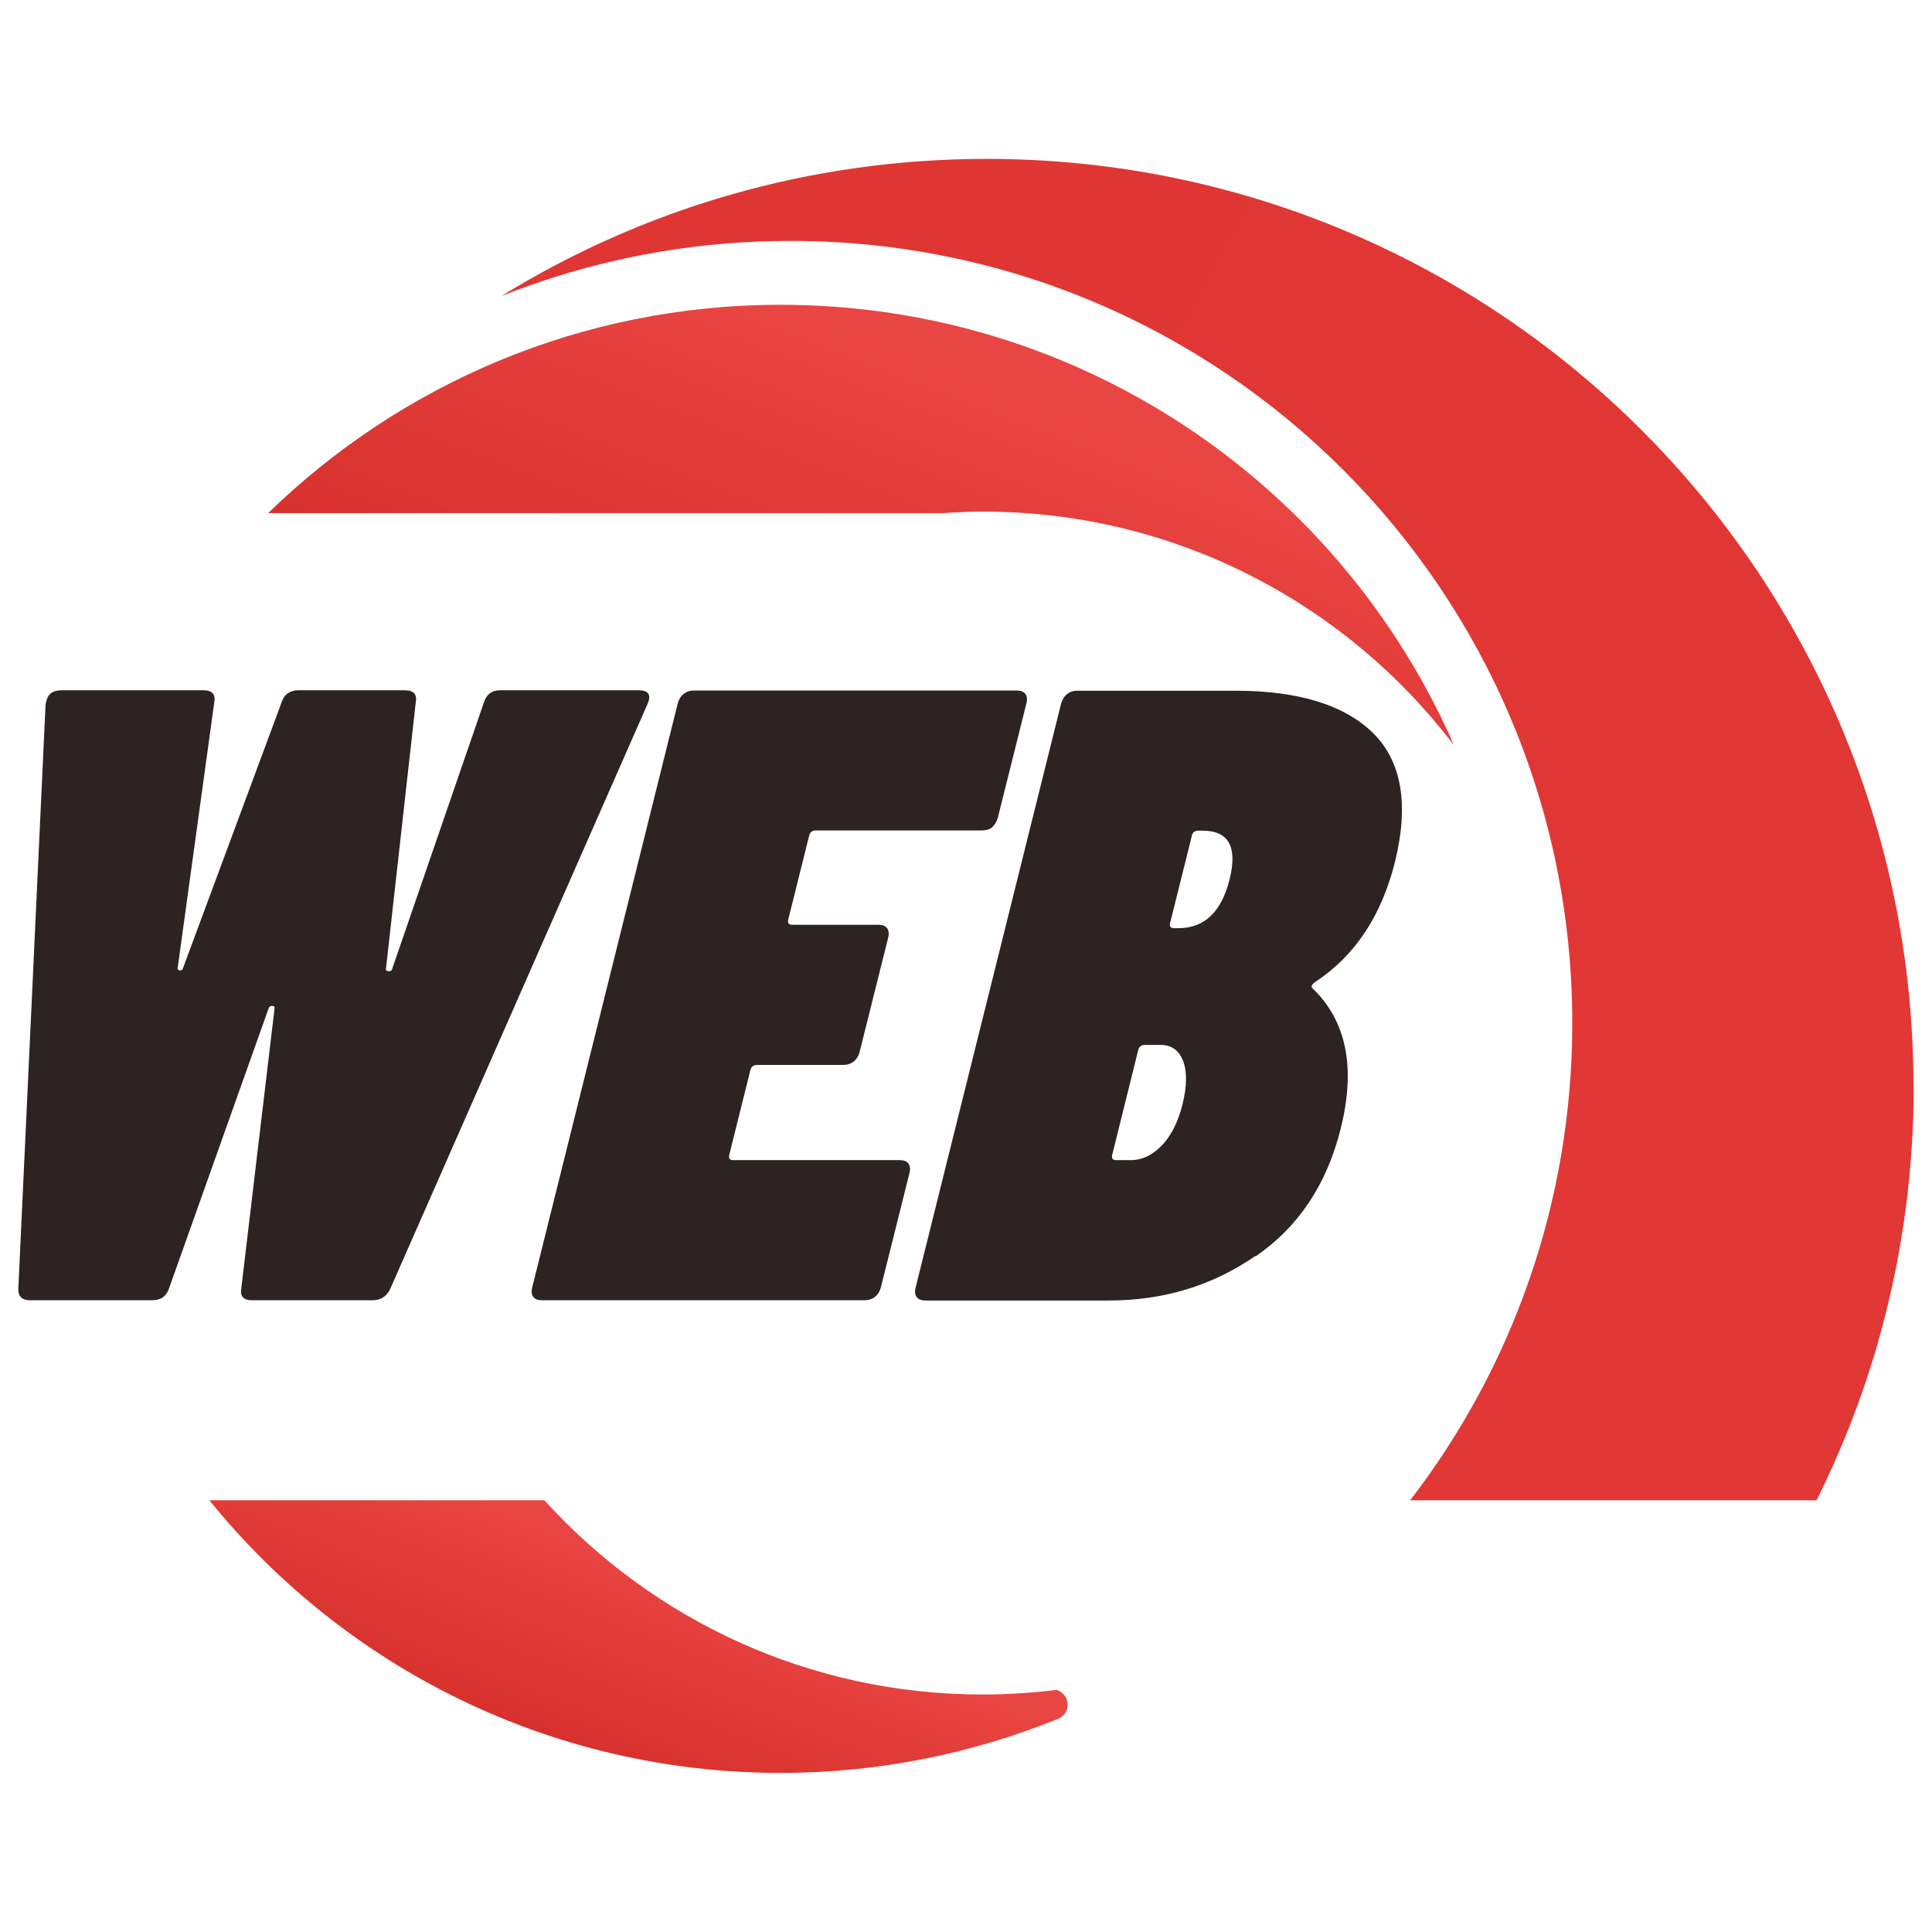
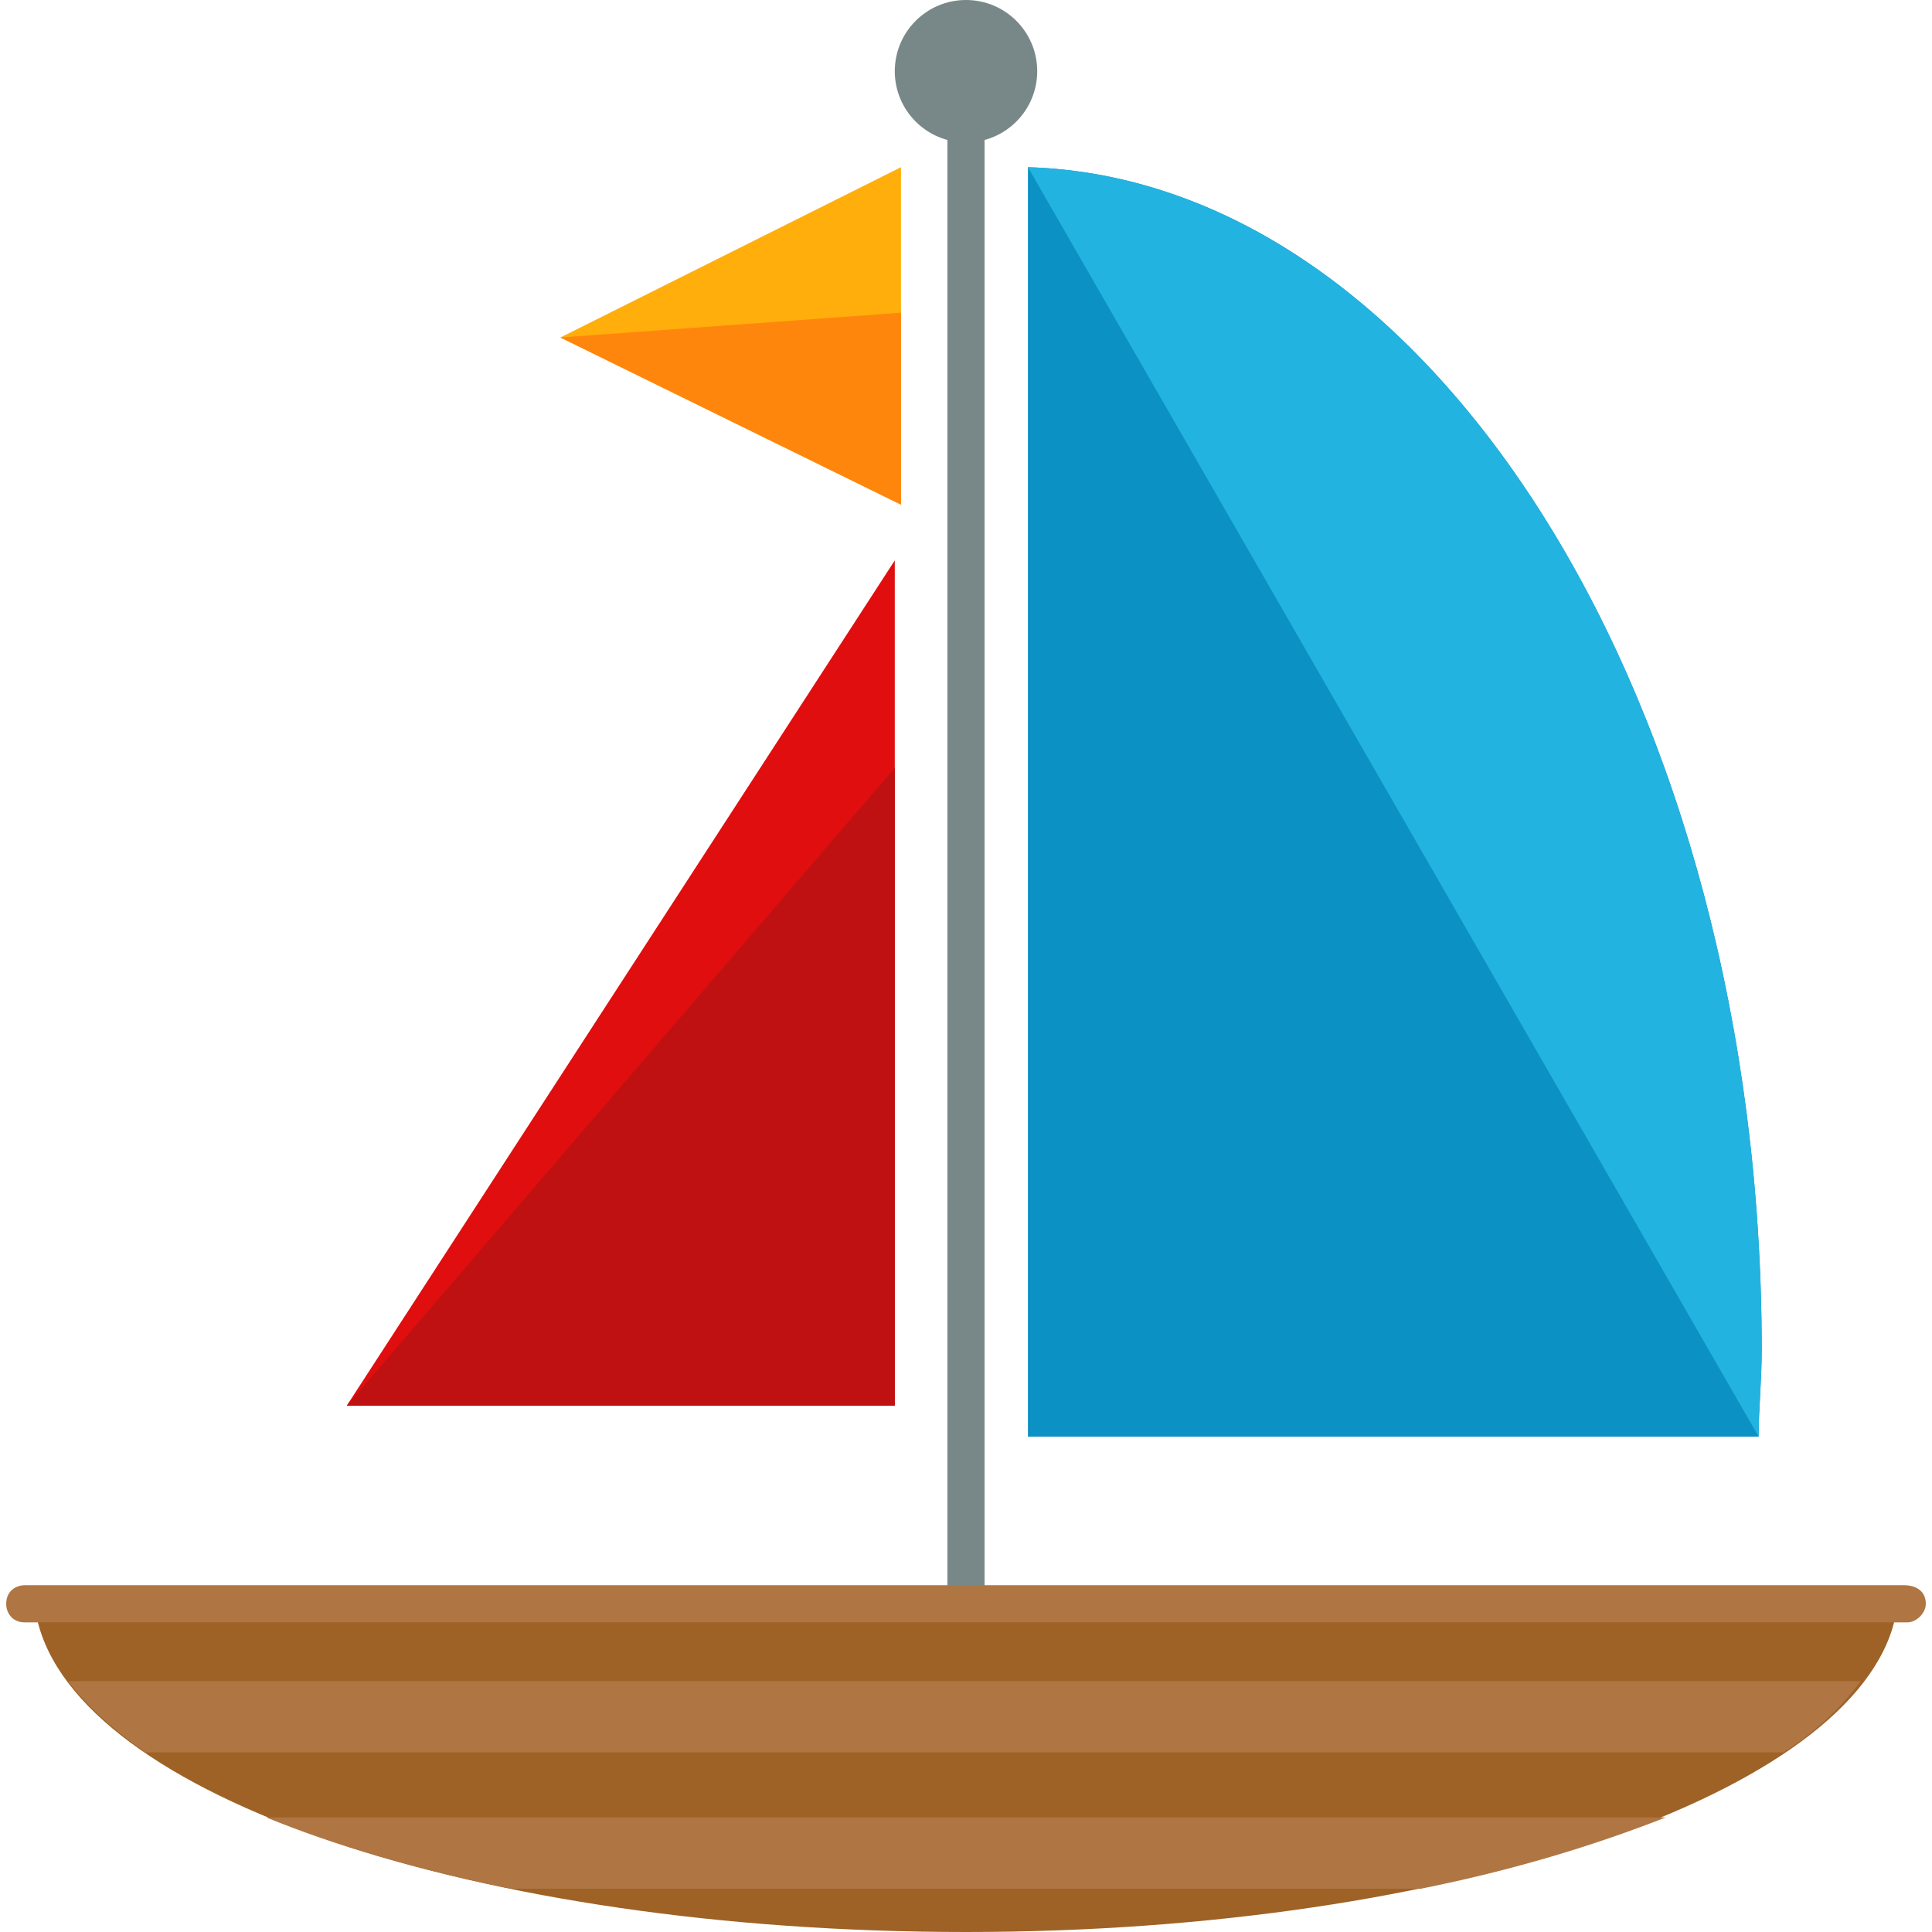
- <svg xmlns="http://www.w3.org/2000/svg" xmlns:xlink="http://www.w3.org/1999/xlink" id="_层_1" viewBox="0 0 90.71 90.71">
-   <defs>
-     <style>
-             .cls-1{fill:none;}.cls-2{fill:#2d2323;}.cls-3{fill:url(#_命名的渐变_7);}.cls-3,.cls-4,.cls-5{fill-rule:evenodd;}.cls-4{fill:url(#_命名的渐变_11);}.cls-5{fill:url(#_命名的渐变_11-2);}
-         </style>
-     <clipPath id="clippath">
-       <path class="cls-1" d="M963.05-316.6c1.67,0,3.22-.73,4.62-2.18,1.41-1.45,2.44-3.55,3.09-6.28,.66-2.73,.67-4.91,.05-6.55-.62-1.63-1.77-2.45-3.45-2.45h-2.38c-.53,0-.86,.26-.98,.79l-3.8,15.87c-.13,.53,.07,.79,.6,.79h2.25Zm9.73-49.99c-.53,0-.86,.26-.98,.79l-3.17,13.22c-.13,.53,.07,.79,.6,.79h.66c3.97,0,6.54-2.47,7.72-7.41s-.21-7.41-4.17-7.41h-.66Zm21.95,45.23c-2.01,8.38-6.24,14.81-12.69,19.31-6.45,4.5-13.82,6.74-22.11,6.74h-27.9c-.62,0-1.06-.18-1.33-.53-.27-.35-.33-.84-.18-1.45l21.24-88.6c.15-.62,.44-1.1,.88-1.45,.44-.35,.96-.53,1.58-.53h23.93c9.61,0,16.6,2.16,20.99,6.48,4.39,4.32,5.53,10.84,3.44,19.57-1.94,8.11-5.9,14.15-11.88,18.12-.53,.35-.69,.66-.49,.93,5.25,4.94,6.76,12.08,4.52,21.42Zm-56.45-47.21c-.15,.62-.44,1.1-.88,1.45-.44,.35-.96,.53-1.58,.53h-25.25c-.53,0-.86,.26-.98,.79l-3.04,12.69c-.13,.53,.07,.79,.6,.79h13.09c.62,0,1.06,.18,1.33,.53,.27,.35,.33,.84,.18,1.45l-4.15,17.32c-.15,.62-.44,1.1-.88,1.45-.44,.35-.96,.53-1.58,.53h-13.09c-.53,0-.86,.26-.98,.79l-3.07,12.83c-.13,.53,.07,.79,.6,.79h25.25c.62,0,1.06,.18,1.33,.53,.27,.35,.33,.84,.18,1.45l-4.15,17.32c-.15,.62-.44,1.1-.88,1.45-.44,.35-.96,.53-1.58,.53h-48.92c-.62,0-1.06-.18-1.33-.53-.27-.35-.33-.84-.18-1.45l21.24-88.6c.15-.62,.44-1.1,.88-1.45,.44-.35,.96-.53,1.58-.53h48.92c.62,0,1.06,.18,1.33,.53,.27,.35,.33,.84,.18,1.45l-4.15,17.32Zm-150.38,73.26c-1.23,0-1.85-.57-1.84-1.72l3.29-88.73,.13-.53c.25-1.06,1-1.59,2.23-1.59h21.55c1.32,0,1.88,.62,1.67,1.85l-5.17,40.33c-.04,.18,.06,.29,.32,.33,.25,.04,.41-.07,.48-.33l14.56-40.33c.38-1.23,1.24-1.85,2.56-1.85h16.13c1.32,0,1.88,.62,1.67,1.85l-4.15,40.46c-.04,.18,.09,.29,.38,.33s.48-.07,.54-.33l13.53-40.46c.38-1.23,1.19-1.85,2.43-1.85h21.02c1.5,0,1.95,.71,1.34,2.12l-38.19,88.73c-.54,1.15-1.43,1.72-2.66,1.72h-18.25c-1.32,0-1.88-.62-1.67-1.85l4.62-42.45c.06-.26-.06-.4-.37-.4s-.49,.13-.56,.4l-14.67,42.45c-.38,1.23-1.24,1.85-2.56,1.85h-18.38Z" />
-     </clipPath>
-     <clipPath id="clippath-2">
-       <path class="cls-1" d="M46.68-66.89c.43,0,.83-.19,1.19-.56,.36-.37,.63-.91,.8-1.62,.17-.7,.17-1.26,.01-1.68-.16-.42-.46-.63-.89-.63h-.61c-.14,0-.22,.07-.25,.2l-.98,4.08c-.03,.14,.02,.2,.16,.2h.58Zm2.51-12.86c-.14,0-.22,.07-.25,.2l-.82,3.4c-.03,.14,.02,.2,.16,.2h.17c1.02,0,1.68-.64,1.99-1.91,.3-1.27-.05-1.91-1.07-1.91h-.17Zm5.65,11.64c-.52,2.16-1.61,3.81-3.27,4.97-1.66,1.16-3.56,1.74-5.69,1.74h-7.18c-.16,0-.27-.05-.34-.14-.07-.09-.08-.22-.05-.37l5.47-22.8c.04-.16,.11-.28,.23-.37,.11-.09,.25-.14,.41-.14h6.16c2.47,0,4.27,.56,5.4,1.67,1.13,1.11,1.42,2.79,.89,5.04-.5,2.09-1.52,3.64-3.06,4.66-.14,.09-.18,.17-.13,.24,1.35,1.27,1.74,3.11,1.16,5.51Zm-14.53-12.15c-.04,.16-.11,.28-.23,.37-.11,.09-.25,.14-.41,.14h-6.5c-.14,0-.22,.07-.25,.2l-.78,3.27c-.03,.14,.02,.2,.16,.2h3.37c.16,0,.27,.05,.34,.14,.07,.09,.08,.22,.05,.37l-1.07,4.46c-.04,.16-.11,.28-.23,.37-.11,.09-.25,.14-.41,.14h-3.37c-.14,0-.22,.07-.25,.2l-.79,3.3c-.03,.14,.02,.2,.16,.2h6.5c.16,0,.27,.05,.34,.14,.07,.09,.08,.22,.05,.37l-1.07,4.46c-.04,.16-.11,.28-.23,.37-.11,.09-.25,.14-.41,.14h-12.59c-.16,0-.27-.05-.34-.14-.07-.09-.08-.22-.05-.37l5.47-22.8c.04-.16,.11-.28,.23-.37,.11-.09,.25-.14,.41-.14h12.59c.16,0,.27,.05,.34,.14,.07,.09,.08,.22,.05,.37l-1.07,4.46ZM1.61-61.41c-.32,0-.48-.15-.47-.44l.85-22.83,.03-.14c.07-.27,.26-.41,.57-.41h5.55c.34,0,.48,.16,.43,.48l-1.33,10.38s.02,.07,.08,.09c.07,.01,.11-.02,.12-.09l3.75-10.38c.1-.32,.32-.48,.66-.48h4.15c.34,0,.48,.16,.43,.48l-1.07,10.41s.02,.07,.1,.09,.12-.02,.14-.09l3.48-10.41c.1-.32,.31-.48,.62-.48h5.41c.39,0,.5,.18,.35,.54l-9.83,22.83c-.14,.29-.37,.44-.68,.44h-4.7c-.34,0-.48-.16-.43-.48l1.19-10.92c.02-.07-.02-.1-.09-.1s-.13,.03-.14,.1l-3.78,10.92c-.1,.32-.32,.48-.66,.48H1.61Z" />
-     </clipPath>
-     <linearGradient id="_命名的渐变_7" x1="32.42" y1="22.79" x2="90.54" y2="54.7" gradientTransform="matrix(1, 0, 0, 1, 0, 0)" gradientUnits="userSpaceOnUse">
-       <stop offset="0" stop-color="#e03633" />
-       <stop offset="1" stop-color="#e13735" />
-     </linearGradient>
-     <linearGradient id="_命名的渐变_11" x1="30.75" y1="73.3" x2="27.06" y2="82.84" gradientTransform="matrix(1, 0, 0, 1, 0, 0)" gradientUnits="userSpaceOnUse">
-       <stop offset="0" stop-color="#e94542" />
-       <stop offset="1" stop-color="#d62f2b" />
-     </linearGradient>
-     <linearGradient id="_命名的渐变_11-2" x1="45.1" y1="17.49" x2="38.12" y2="35.5" xlink:href="#_命名的渐变_11" />
-   </defs>
-   <path class="cls-3" d="M89.85,51.01c0,6.98-1.64,13.58-4.56,19.43h-19.08c4.77-6.2,7.61-13.97,7.61-22.4,0-20.29-16.43-36.73-36.7-36.73-4.8,0-9.38,.92-13.58,2.59,6.63-4.09,14.43-6.44,22.79-6.44,24.03,0,43.51,19.5,43.51,43.55Z" />
+ <svg xmlns="http://www.w3.org/2000/svg" height="800px" width="800px" version="1.1" id="Layer_1" viewBox="0 0 499.2 499.2" xml:space="preserve">
+   <path style="fill:#788787;" d="M254.4,440.8c0,2.4-2.4,4.8-4.8,4.8l0,0c-2.4,0-4.8-2.4-4.8-4.8V24c0-2.4,2.4-4.8,4.8-4.8l0,0  c2.4,0,4.8,2.4,4.8,4.8V440.8z" />
+   <path style="fill:#9E6226;" d="M9.6,418.4c10.4,45.6,113.6,80.8,240,80.8s229.6-36,240-80.8H9.6z" />
  <g>
-     <path class="cls-4" d="M49.63,79.34c-1.14,.14-2.31,.22-3.49,.22-8.16,0-15.5-3.52-20.58-9.12H9.83c6.32,7.81,15.99,12.8,26.82,12.8,4.59,0,8.97-.9,12.98-2.52,0,0,0,0,.01,0,.29-.1,.49-.37,.49-.68s-.21-.59-.5-.69Z" />
-     <path class="cls-5" d="M36.65,14.31c-9.36,0-17.84,3.73-24.06,9.78h31.72c.61-.04,1.22-.07,1.83-.07,9.02,0,17.04,4.3,22.12,10.96-5.32-12.17-17.48-20.67-31.62-20.67Z" />
+     <path style="fill:#AF7643;" d="M17.6,434.4c4.8,6.4,12,12.8,20,18.4h423.2c8.8-5.6,15.2-12,20-18.4H17.6z" />
+     <path style="fill:#AF7643;" d="M367.2,488c24-4.8,44.8-11.2,63.2-18.4H68.8c17.6,7.2,39.2,13.6,63.2,18.4H367.2z" />
+     <path style="fill:#AF7643;" d="M497.6,414.4c0,2.4-2.4,4.8-4.8,4.8H6.4c-3.2,0-4.8-2.4-4.8-4.8l0,0c0-3.2,2.4-4.8,4.8-4.8H492   C495.2,409.6,497.6,411.2,497.6,414.4L497.6,414.4z" />
  </g>
-   <g>
-     <path class="cls-2" d="M.86,60.52l1.28-27.46,.04-.16c.08-.33,.31-.49,.7-.49h6.67c.41,0,.58,.19,.51,.57l-1.72,12.48c-.01,.05,.02,.09,.1,.1,.08,.01,.13-.02,.15-.1l4.63-12.48c.12-.38,.39-.57,.8-.57h4.99c.41,0,.58,.19,.51,.57l-1.4,12.52c-.01,.06,.02,.09,.12,.1,.09,.01,.15-.02,.17-.1l4.31-12.52c.12-.38,.37-.57,.76-.57h6.51c.46,0,.6,.22,.41,.65l-12.08,27.46c-.17,.35-.45,.53-.83,.53h-5.65c-.41,0-.58-.19-.51-.57l1.56-13.13c.02-.08-.02-.12-.11-.12s-.15,.04-.17,.12l-4.67,13.13c-.12,.38-.39,.57-.8,.57H1.42c-.38,0-.57-.18-.56-.53Z" />
-     <path class="cls-2" d="M46.61,38.83c-.14,.11-.3,.16-.49,.16h-7.82c-.16,0-.27,.08-.31,.25l-.98,3.93c-.04,.16,.02,.25,.18,.25h4.05c.19,0,.33,.05,.41,.16,.08,.11,.1,.26,.05,.45l-1.34,5.36c-.05,.19-.14,.34-.28,.45-.14,.11-.3,.16-.49,.16h-4.05c-.16,0-.27,.08-.31,.25l-.99,3.97c-.04,.16,.02,.25,.18,.25h7.82c.19,0,.33,.05,.41,.16,.08,.11,.1,.26,.05,.45l-1.34,5.36c-.05,.19-.14,.34-.28,.45-.14,.11-.3,.16-.49,.16h-15.14c-.19,0-.33-.05-.41-.16-.08-.11-.1-.26-.05-.45l6.83-27.41c.05-.19,.14-.34,.28-.45,.14-.11,.3-.16,.49-.16h15.14c.19,0,.33,.05,.41,.16,.08,.11,.1,.26,.05,.45l-1.34,5.36c-.05,.19-.14,.34-.28,.45Z" />
-     <path class="cls-2" d="M58.94,58.97c-2.01,1.39-4.3,2.09-6.86,2.09h-8.63c-.19,0-.33-.05-.41-.16-.08-.11-.1-.26-.05-.45l6.83-27.41c.05-.19,.14-.34,.28-.45,.14-.11,.3-.16,.49-.16h7.41c2.97,0,5.13,.67,6.48,2,1.34,1.34,1.68,3.36,1.01,6.06-.63,2.51-1.87,4.38-3.73,5.61-.16,.11-.21,.2-.15,.29,1.61,1.53,2.06,3.74,1.33,6.63-.65,2.59-1.97,4.58-3.99,5.97Zm-4.4-5.18c.44-.45,.77-1.1,.98-1.94,.21-.85,.22-1.52,.03-2.03-.19-.5-.54-.76-1.06-.76h-.74c-.16,0-.27,.08-.31,.25l-1.22,4.91c-.04,.16,.02,.25,.18,.25h.7c.52,0,1-.23,1.44-.68Zm1.42-14.55l-1.02,4.09c-.04,.16,.02,.25,.18,.25h.2c1.23,0,2.03-.76,2.41-2.29,.38-1.53-.04-2.29-1.27-2.29h-.2c-.16,0-.27,.08-.31,.25Z" />
-   </g>
+   <circle style="fill:#788787;" cx="249.6" cy="18.4" r="18.4" />
+   <path style="fill:#0C91C4;" d="M454.4,371.2c0-7.2,0.8-14.4,0.8-22.4c0-166.4-84.8-302.4-189.6-305.6v328H454.4z" />
+   <path style="fill:#22B3E0;" d="M454.4,371.2c0-7.2,0.8-14.4,0.8-22.4c0-166.4-84.8-302.4-189.6-305.6" />
+   <polygon style="fill:#FFAE0B;" points="232.8,43.2 144.8,87.2 232.8,130.4 " />
+   <polygon style="fill:#FF860D;" points="232.8,80.8 144.8,87.2 232.8,130.4 " />
+   <polygon style="fill:#E00E0E;" points="231.2,144.8 231.2,363.2 89.6,363.2 " />
+   <polygon style="fill:#BF1111;" points="231.2,198.4 231.2,363.2 89.6,363.2 " />
</svg>
